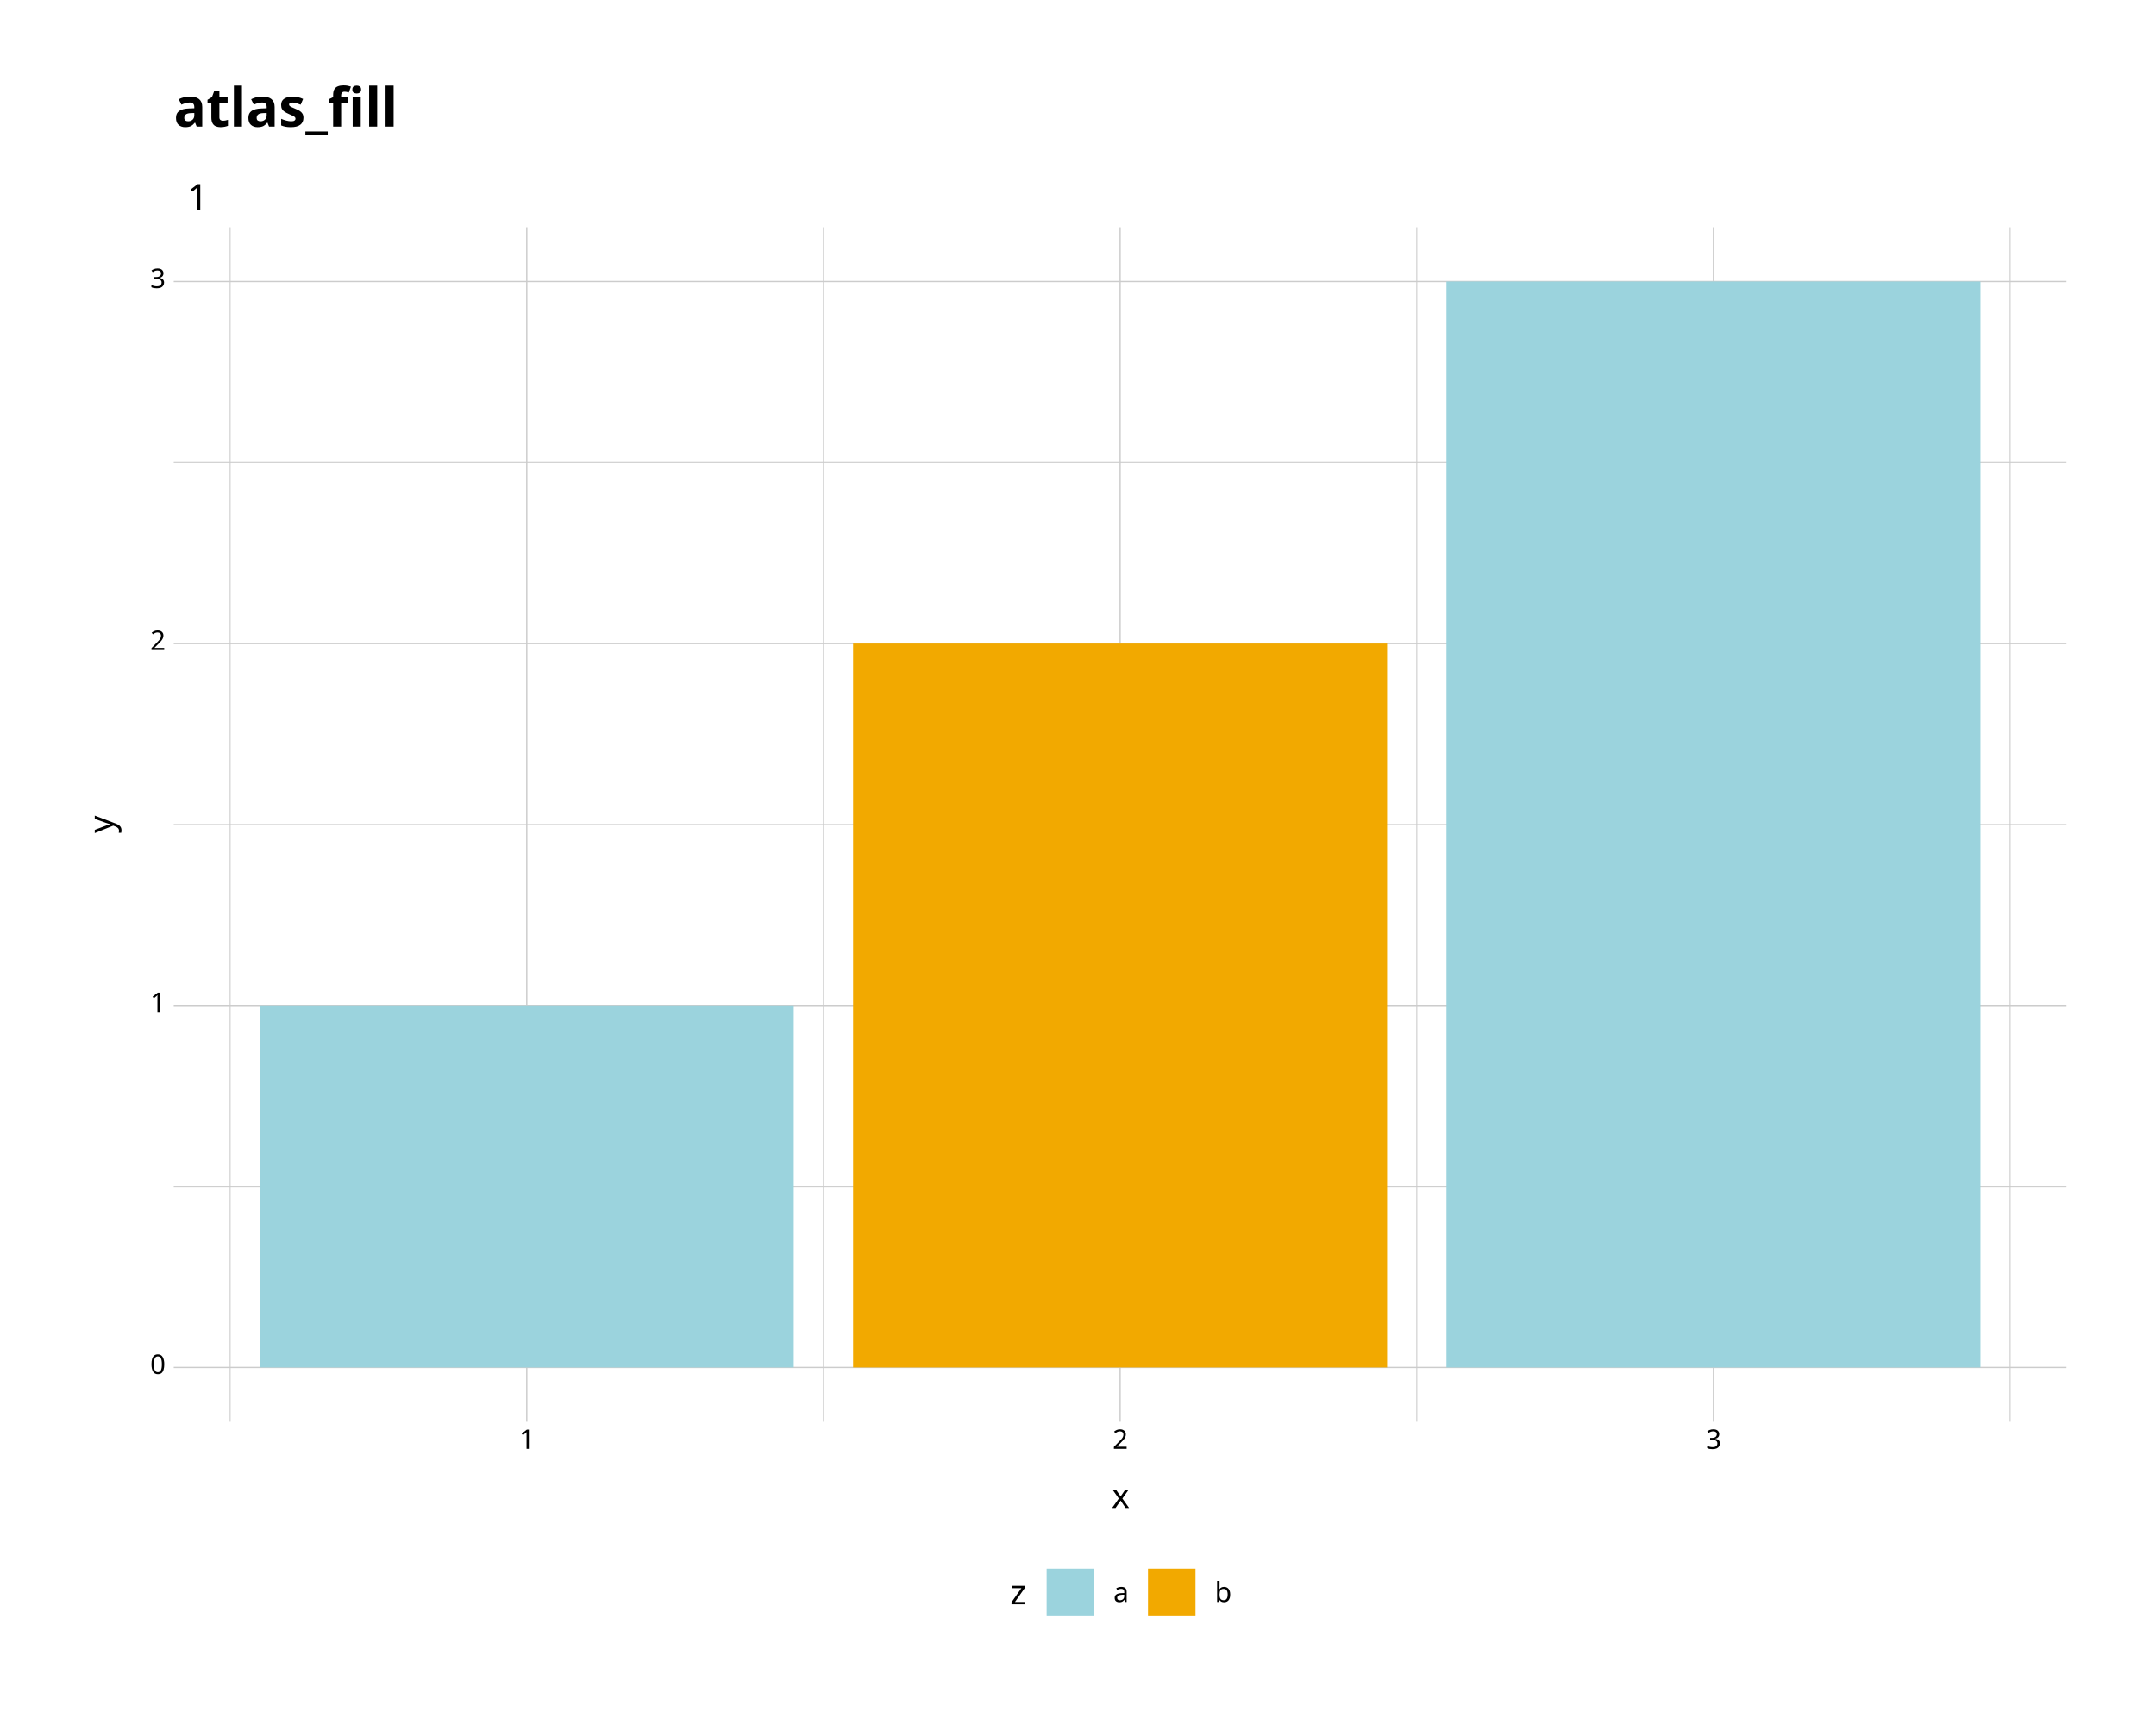
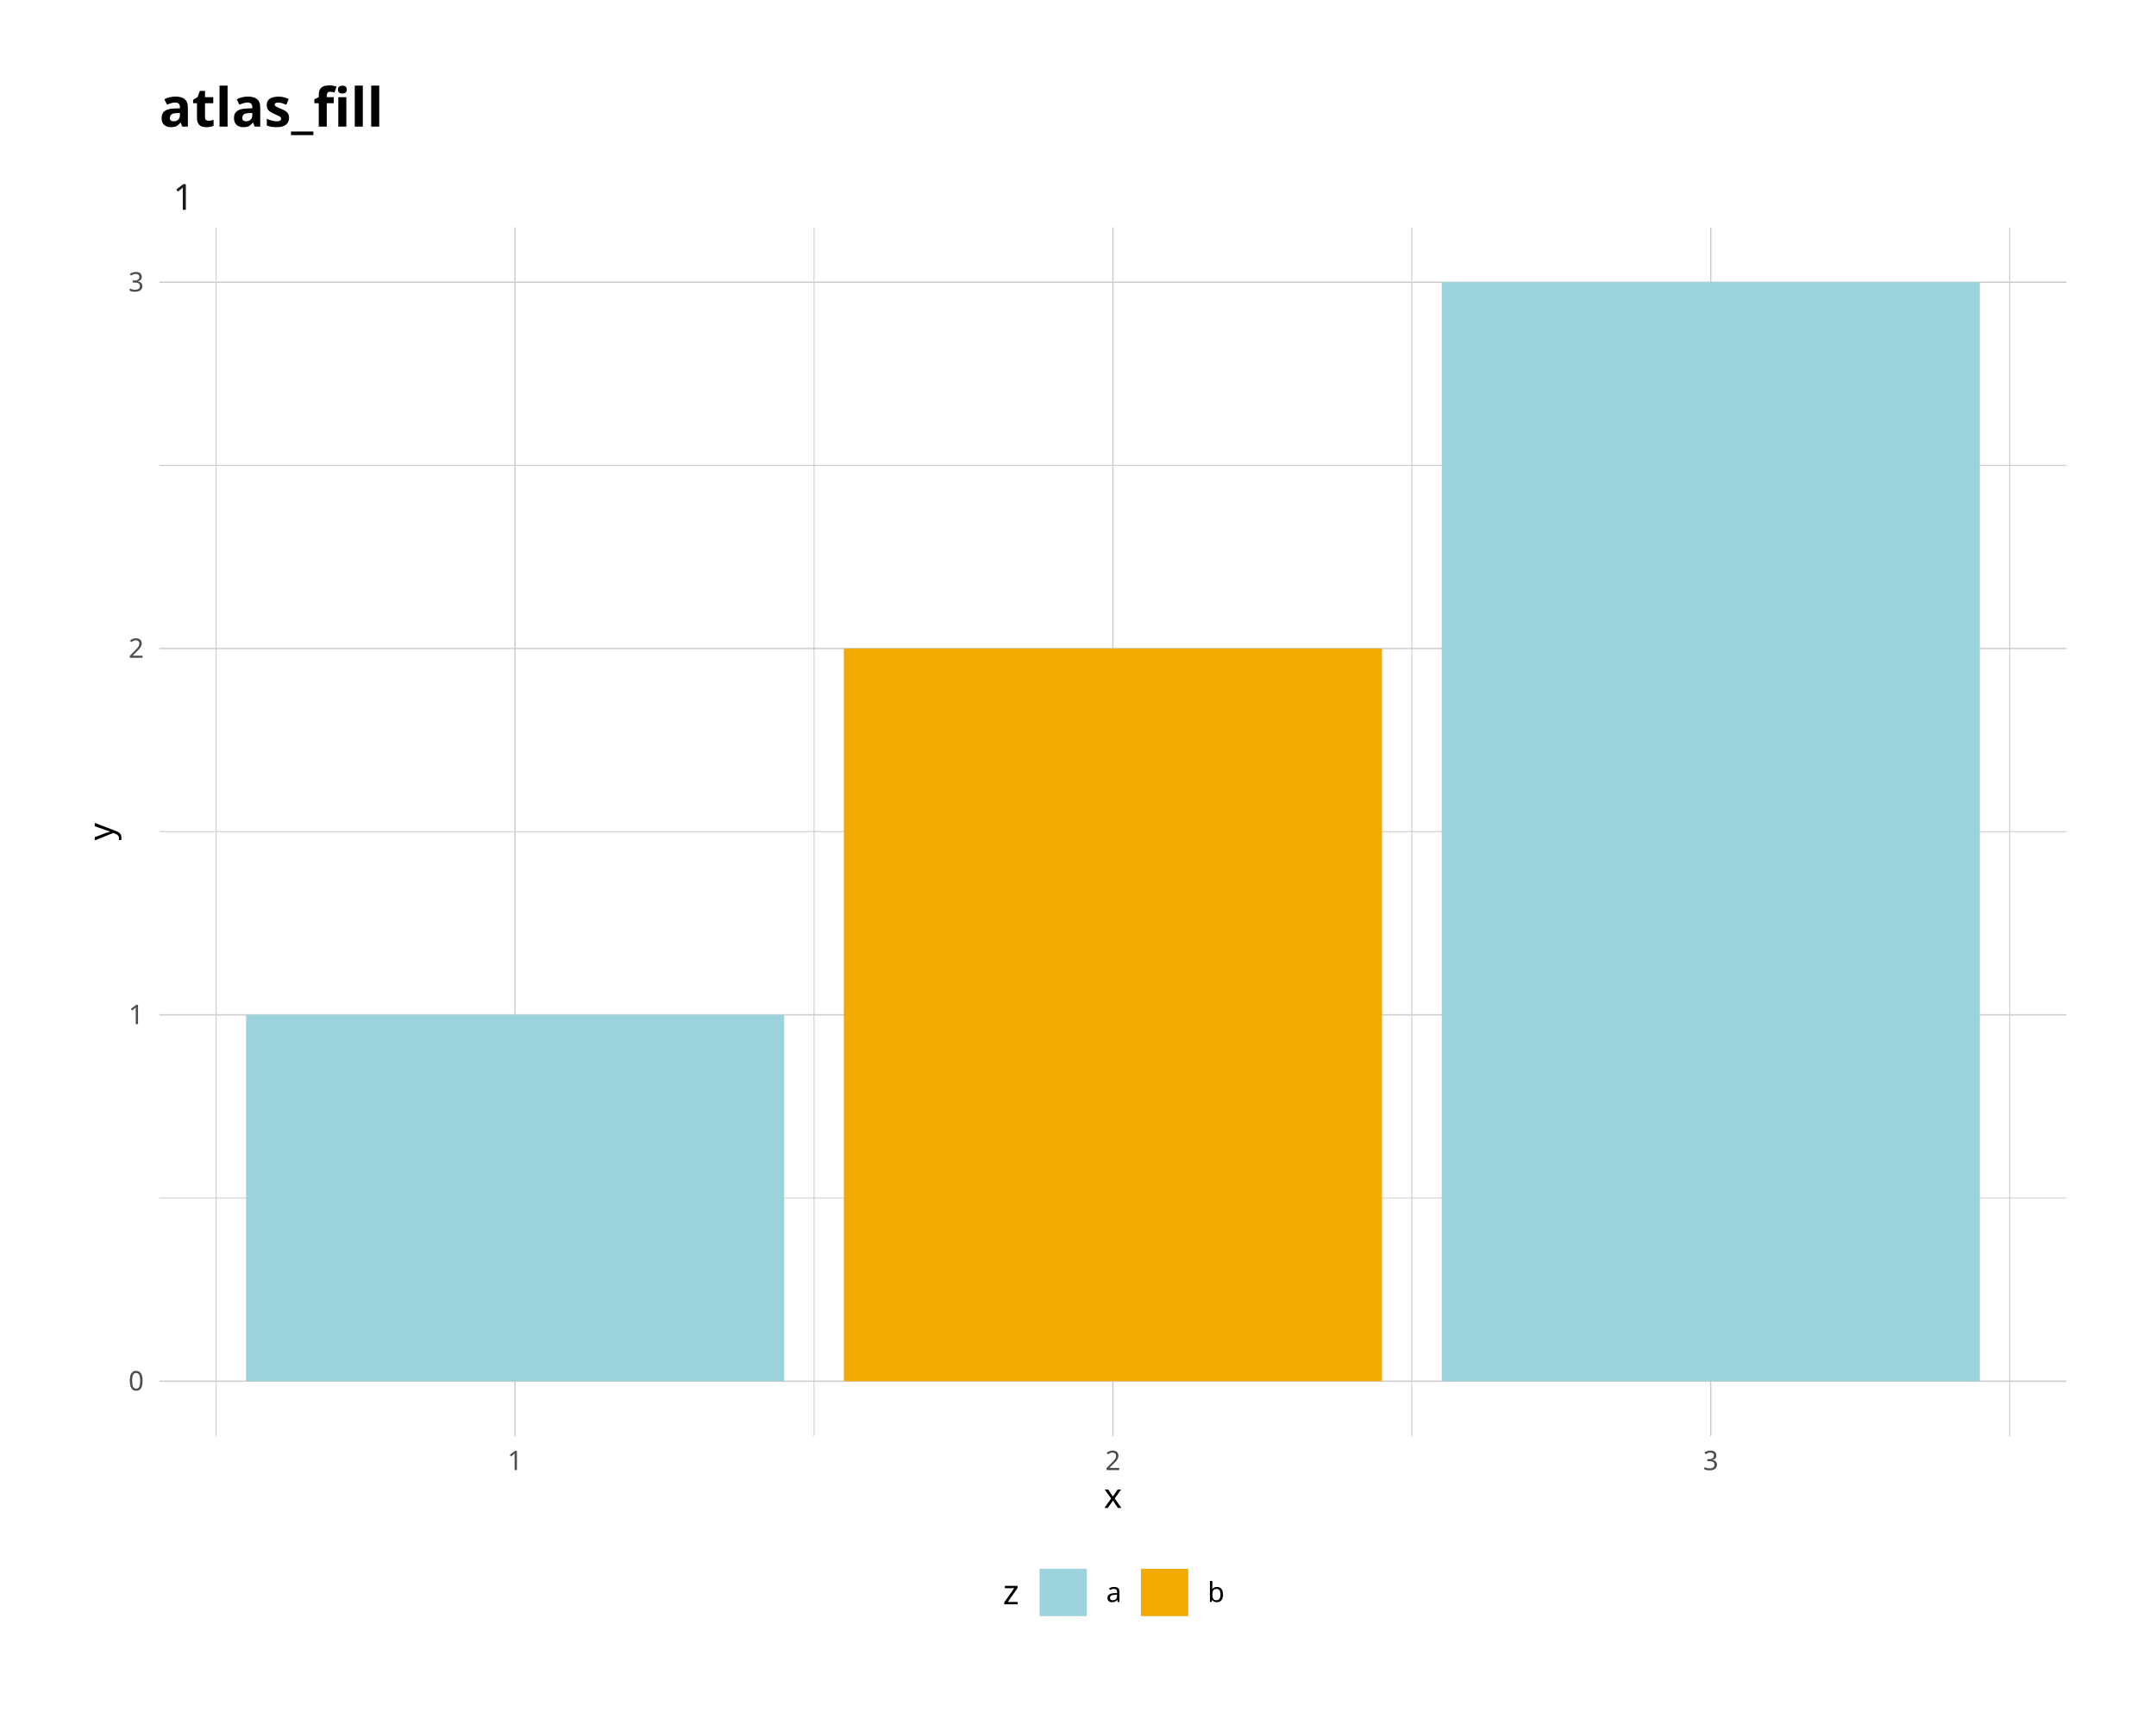
<svg xmlns="http://www.w3.org/2000/svg" class="svglite" data-engine-version="2.0" width="720.00pt" height="576.00pt" viewBox="0 0 720.00 576.00">
  <defs>
    <style type="text/css">
    .svglite line, .svglite polyline, .svglite polygon, .svglite path, .svglite rect, .svglite circle {
      fill: none;
      stroke: #000000;
      stroke-linecap: round;
      stroke-linejoin: round;
      stroke-miterlimit: 10.00;
    }
  </style>
  </defs>
  <rect width="100%" height="100%" style="stroke: none; fill: #FFFFFF;" />
  <defs>
    <clipPath id="cpMC4wMHw3MjAuMDB8MC4wMHw1NzYuMDA=">
      <rect x="0.00" y="0.00" width="720.00" height="576.00" />
    </clipPath>
  </defs>
  <g clip-path="url(#cpMC4wMHw3MjAuMDB8MC4wMHw1NzYuMDA=)">
- </g>
+     <rect x="0" y="0.00" width="720.00" height="576.00" style="stroke-width: 1.12; stroke: none; fill: #FFFFFF;" />
+   </g>
  <defs>
-     <clipPath id="cpNTguMDJ8NjkwLjExfDc1Ljg5fDQ3NC43Mw==">
-       <rect x="58.02" y="75.89" width="632.09" height="398.84" />
+     <clipPath id="cpNTMuMjJ8NjkwLjExfDc1Ljg5fDQ3OS41Mw==">
+       <rect x="53.22" y="75.89" width="636.90" height="403.64" />
    </clipPath>
  </defs>
-   <g clip-path="url(#cpNTguMDJ8NjkwLjExfDc1Ljg5fDQ3NC43Mw==)">
-     <polyline points="58.02,396.17 690.11,396.17 " style="stroke-width: 0.32; stroke: #CCCCCC; stroke-linecap: butt;" />
-     <polyline points="58.02,275.31 690.11,275.31 " style="stroke-width: 0.32; stroke: #CCCCCC; stroke-linecap: butt;" />
-     <polyline points="58.02,154.45 690.11,154.45 " style="stroke-width: 0.32; stroke: #CCCCCC; stroke-linecap: butt;" />
-     <polyline points="76.85,474.73 76.85,75.89 " style="stroke-width: 0.32; stroke: #CCCCCC; stroke-linecap: butt;" />
-     <polyline points="274.99,474.73 274.99,75.89 " style="stroke-width: 0.32; stroke: #CCCCCC; stroke-linecap: butt;" />
-     <polyline points="473.14,474.73 473.14,75.89 " style="stroke-width: 0.32; stroke: #CCCCCC; stroke-linecap: butt;" />
-     <polyline points="671.29,474.73 671.29,75.89 " style="stroke-width: 0.32; stroke: #CCCCCC; stroke-linecap: butt;" />
-     <polyline points="58.02,456.60 690.11,456.60 " style="stroke-width: 0.43; stroke: #CCCCCC; stroke-linecap: butt;" />
-     <polyline points="58.02,335.74 690.11,335.74 " style="stroke-width: 0.43; stroke: #CCCCCC; stroke-linecap: butt;" />
-     <polyline points="58.02,214.88 690.11,214.88 " style="stroke-width: 0.43; stroke: #CCCCCC; stroke-linecap: butt;" />
-     <polyline points="58.02,94.02 690.11,94.02 " style="stroke-width: 0.43; stroke: #CCCCCC; stroke-linecap: butt;" />
-     <polyline points="175.92,474.73 175.92,75.89 " style="stroke-width: 0.43; stroke: #CCCCCC; stroke-linecap: butt;" />
-     <polyline points="374.07,474.73 374.07,75.89 " style="stroke-width: 0.43; stroke: #CCCCCC; stroke-linecap: butt;" />
-     <polyline points="572.21,474.73 572.21,75.89 " style="stroke-width: 0.43; stroke: #CCCCCC; stroke-linecap: butt;" />
-     <rect x="86.75" y="335.74" width="178.33" height="120.86" style="stroke-width: 1.07; stroke: none; stroke-linecap: butt; stroke-linejoin: miter; fill: #9BD3DD;" />
-     <rect x="284.90" y="214.88" width="178.33" height="241.72" style="stroke-width: 1.07; stroke: none; stroke-linecap: butt; stroke-linejoin: miter; fill: #F2A900;" />
-     <rect x="483.05" y="94.02" width="178.33" height="362.58" style="stroke-width: 1.07; stroke: none; stroke-linecap: butt; stroke-linejoin: miter; fill: #9BD3DD;" />
+   <g clip-path="url(#cpNTMuMjJ8NjkwLjExfDc1Ljg5fDQ3OS41Mw==)">
+     <polyline points="53.22,400.03 690.11,400.03 " style="stroke-width: 0.32; stroke: #CCCCCC; stroke-linecap: butt;" />
+     <polyline points="53.22,277.71 690.11,277.71 " style="stroke-width: 0.32; stroke: #CCCCCC; stroke-linecap: butt;" />
+     <polyline points="53.22,155.40 690.11,155.40 " style="stroke-width: 0.32; stroke: #CCCCCC; stroke-linecap: butt;" />
+     <polyline points="72.18,479.53 72.18,75.89 " style="stroke-width: 0.32; stroke: #CCCCCC; stroke-linecap: butt;" />
+     <polyline points="271.84,479.53 271.84,75.89 " style="stroke-width: 0.32; stroke: #CCCCCC; stroke-linecap: butt;" />
+     <polyline points="471.49,479.53 471.49,75.89 " style="stroke-width: 0.32; stroke: #CCCCCC; stroke-linecap: butt;" />
+     <polyline points="671.14,479.53 671.14,75.89 " style="stroke-width: 0.32; stroke: #CCCCCC; stroke-linecap: butt;" />
+     <polyline points="53.22,461.19 690.11,461.19 " style="stroke-width: 0.43; stroke: #CCCCCC; stroke-linecap: butt;" />
+     <polyline points="53.22,338.87 690.11,338.87 " style="stroke-width: 0.43; stroke: #CCCCCC; stroke-linecap: butt;" />
+     <polyline points="53.22,216.55 690.11,216.55 " style="stroke-width: 0.43; stroke: #CCCCCC; stroke-linecap: butt;" />
+     <polyline points="53.22,94.24 690.11,94.24 " style="stroke-width: 0.43; stroke: #CCCCCC; stroke-linecap: butt;" />
+     <polyline points="172.01,479.53 172.01,75.89 " style="stroke-width: 0.43; stroke: #CCCCCC; stroke-linecap: butt;" />
+     <polyline points="371.66,479.53 371.66,75.89 " style="stroke-width: 0.43; stroke: #CCCCCC; stroke-linecap: butt;" />
+     <polyline points="571.32,479.53 571.32,75.89 " style="stroke-width: 0.43; stroke: #CCCCCC; stroke-linecap: butt;" />
+     <rect x="82.17" y="338.87" width="179.69" height="122.32" style="stroke-width: 1.12; stroke: none; stroke-linecap: butt; stroke-linejoin: miter; fill: #9BD3DD;" />
+     <rect x="281.82" y="216.55" width="179.69" height="244.63" style="stroke-width: 1.12; stroke: none; stroke-linecap: butt; stroke-linejoin: miter; fill: #F2A900;" />
+     <rect x="481.47" y="94.24" width="179.69" height="366.95" style="stroke-width: 1.12; stroke: none; stroke-linecap: butt; stroke-linejoin: miter; fill: #9BD3DD;" />
  </g>
  <g clip-path="url(#cpMC4wMHw3MjAuMDB8MC4wMHw1NzYuMDA=)">
</g>
  <defs>
-     <clipPath id="cpNTguMDJ8NjkwLjExfDU1Ljk3fDc1Ljg5">
-       <rect x="58.02" y="55.97" width="632.09" height="19.92" />
+     <clipPath id="cpNTMuMjJ8NjkwLjExfDU1Ljk3fDc1Ljg5">
+       <rect x="53.22" y="55.97" width="636.90" height="19.92" />
    </clipPath>
  </defs>
-   <g clip-path="url(#cpNTguMDJ8NjkwLjExfDU1Ljk3fDc1Ljg5)">
-     <text x="62.61" y="70.06" style="font-size: 12.00px; font-family: sans;" textLength="6.67px" lengthAdjust="spacingAndGlyphs">1</text>
+   <g clip-path="url(#cpNTMuMjJ8NjkwLjExfDU1Ljk3fDc1Ljg5)">
+     <text x="57.80" y="70.06" style="font-size: 12.00px; fill: #1A1A1A; font-family: sans;" textLength="6.67px" lengthAdjust="spacingAndGlyphs">1</text>
  </g>
  <g clip-path="url(#cpMC4wMHw3MjAuMDB8MC4wMHw1NzYuMDA=)">
-     <text x="173.42" y="483.79" style="font-size: 9.00px; font-family: sans;" textLength="5.01px" lengthAdjust="spacingAndGlyphs">1</text>
-     <text x="371.56" y="483.79" style="font-size: 9.00px; font-family: sans;" textLength="5.01px" lengthAdjust="spacingAndGlyphs">2</text>
-     <text x="569.71" y="483.79" style="font-size: 9.00px; font-family: sans;" textLength="5.01px" lengthAdjust="spacingAndGlyphs">3</text>
-     <text x="50.15" y="458.76" style="font-size: 9.00px; font-family: sans;" textLength="5.01px" lengthAdjust="spacingAndGlyphs">0</text>
-     <text x="50.15" y="337.90" style="font-size: 9.00px; font-family: sans;" textLength="5.01px" lengthAdjust="spacingAndGlyphs">1</text>
-     <text x="50.15" y="217.04" style="font-size: 9.00px; font-family: sans;" textLength="5.01px" lengthAdjust="spacingAndGlyphs">2</text>
-     <text x="50.15" y="96.18" style="font-size: 9.00px; font-family: sans;" textLength="5.01px" lengthAdjust="spacingAndGlyphs">3</text>
-     <text x="371.19" y="503.53" style="font-size: 11.50px; font-family: sans;" textLength="5.75px" lengthAdjust="spacingAndGlyphs">x</text>
-     <text transform="translate(37.80,278.19) rotate(-90)" style="font-size: 11.50px; font-family: sans;" textLength="5.75px" lengthAdjust="spacingAndGlyphs">y</text>
-     <text x="337.34" y="535.70" style="font-size: 11.50px; font-family: sans;" textLength="5.75px" lengthAdjust="spacingAndGlyphs">z</text>
-     <rect x="349.53" y="523.81" width="15.86" height="15.86" style="stroke-width: 1.07; stroke: none; stroke-linecap: butt; stroke-linejoin: miter; fill: #9BD3DD;" />
-     <rect x="383.38" y="523.81" width="15.86" height="15.86" style="stroke-width: 1.07; stroke: none; stroke-linecap: butt; stroke-linejoin: miter; fill: #F2A900;" />
-     <text x="371.83" y="534.91" style="font-size: 9.20px; font-family: sans;" textLength="5.12px" lengthAdjust="spacingAndGlyphs">a</text>
-     <text x="405.68" y="534.91" style="font-size: 9.20px; font-family: sans;" textLength="5.12px" lengthAdjust="spacingAndGlyphs">b</text>
-     <text x="58.02" y="42.28" style="font-size: 18.00px; font-weight: bold; font-family: sans;" textLength="65.03px" lengthAdjust="spacingAndGlyphs">atlas_fill</text>
+     <text x="172.01" y="490.88" text-anchor="middle" style="font-size: 9.00px; fill: #4D4D4D; font-family: sans;" textLength="5.01px" lengthAdjust="spacingAndGlyphs">1</text>
+     <text x="371.66" y="490.88" text-anchor="middle" style="font-size: 9.00px; fill: #4D4D4D; font-family: sans;" textLength="5.01px" lengthAdjust="spacingAndGlyphs">2</text>
+     <text x="571.32" y="490.88" text-anchor="middle" style="font-size: 9.00px; fill: #4D4D4D; font-family: sans;" textLength="5.01px" lengthAdjust="spacingAndGlyphs">3</text>
+     <text x="48.06" y="464.28" text-anchor="end" style="font-size: 9.00px; fill: #4D4D4D; font-family: sans;" textLength="5.01px" lengthAdjust="spacingAndGlyphs">0</text>
+     <text x="48.06" y="341.97" text-anchor="end" style="font-size: 9.00px; fill: #4D4D4D; font-family: sans;" textLength="5.01px" lengthAdjust="spacingAndGlyphs">1</text>
+     <text x="48.06" y="219.65" text-anchor="end" style="font-size: 9.00px; fill: #4D4D4D; font-family: sans;" textLength="5.01px" lengthAdjust="spacingAndGlyphs">2</text>
+     <text x="48.06" y="97.33" text-anchor="end" style="font-size: 9.00px; fill: #4D4D4D; font-family: sans;" textLength="5.01px" lengthAdjust="spacingAndGlyphs">3</text>
+     <text x="371.66" y="503.53" text-anchor="middle" style="font-size: 11.50px; font-family: sans;" textLength="5.75px" lengthAdjust="spacingAndGlyphs">x</text>
+     <text transform="translate(37.80,277.71) rotate(-90)" text-anchor="middle" style="font-size: 11.50px; font-family: sans;" textLength="5.75px" lengthAdjust="spacingAndGlyphs">y</text>
+     <text x="334.93" y="535.70" style="font-size: 11.50px; font-family: sans;" textLength="5.75px" lengthAdjust="spacingAndGlyphs">z</text>
+     <rect x="347.16" y="523.84" width="15.80" height="15.80" style="stroke-width: 1.12; stroke: none; stroke-linecap: butt; stroke-linejoin: miter; fill: #9BD3DD;" />
+     <rect x="381.01" y="523.84" width="15.80" height="15.80" style="stroke-width: 1.12; stroke: none; stroke-linecap: butt; stroke-linejoin: miter; fill: #F2A900;" />
+     <text x="369.42" y="534.91" style="font-size: 9.20px; font-family: sans;" textLength="5.12px" lengthAdjust="spacingAndGlyphs">a</text>
+     <text x="403.28" y="534.91" style="font-size: 9.20px; font-family: sans;" textLength="5.12px" lengthAdjust="spacingAndGlyphs">b</text>
+     <text x="53.22" y="42.28" style="font-size: 18.00px; font-weight: bold; font-family: sans;" textLength="65.03px" lengthAdjust="spacingAndGlyphs">atlas_fill</text>
  </g>
</svg>
